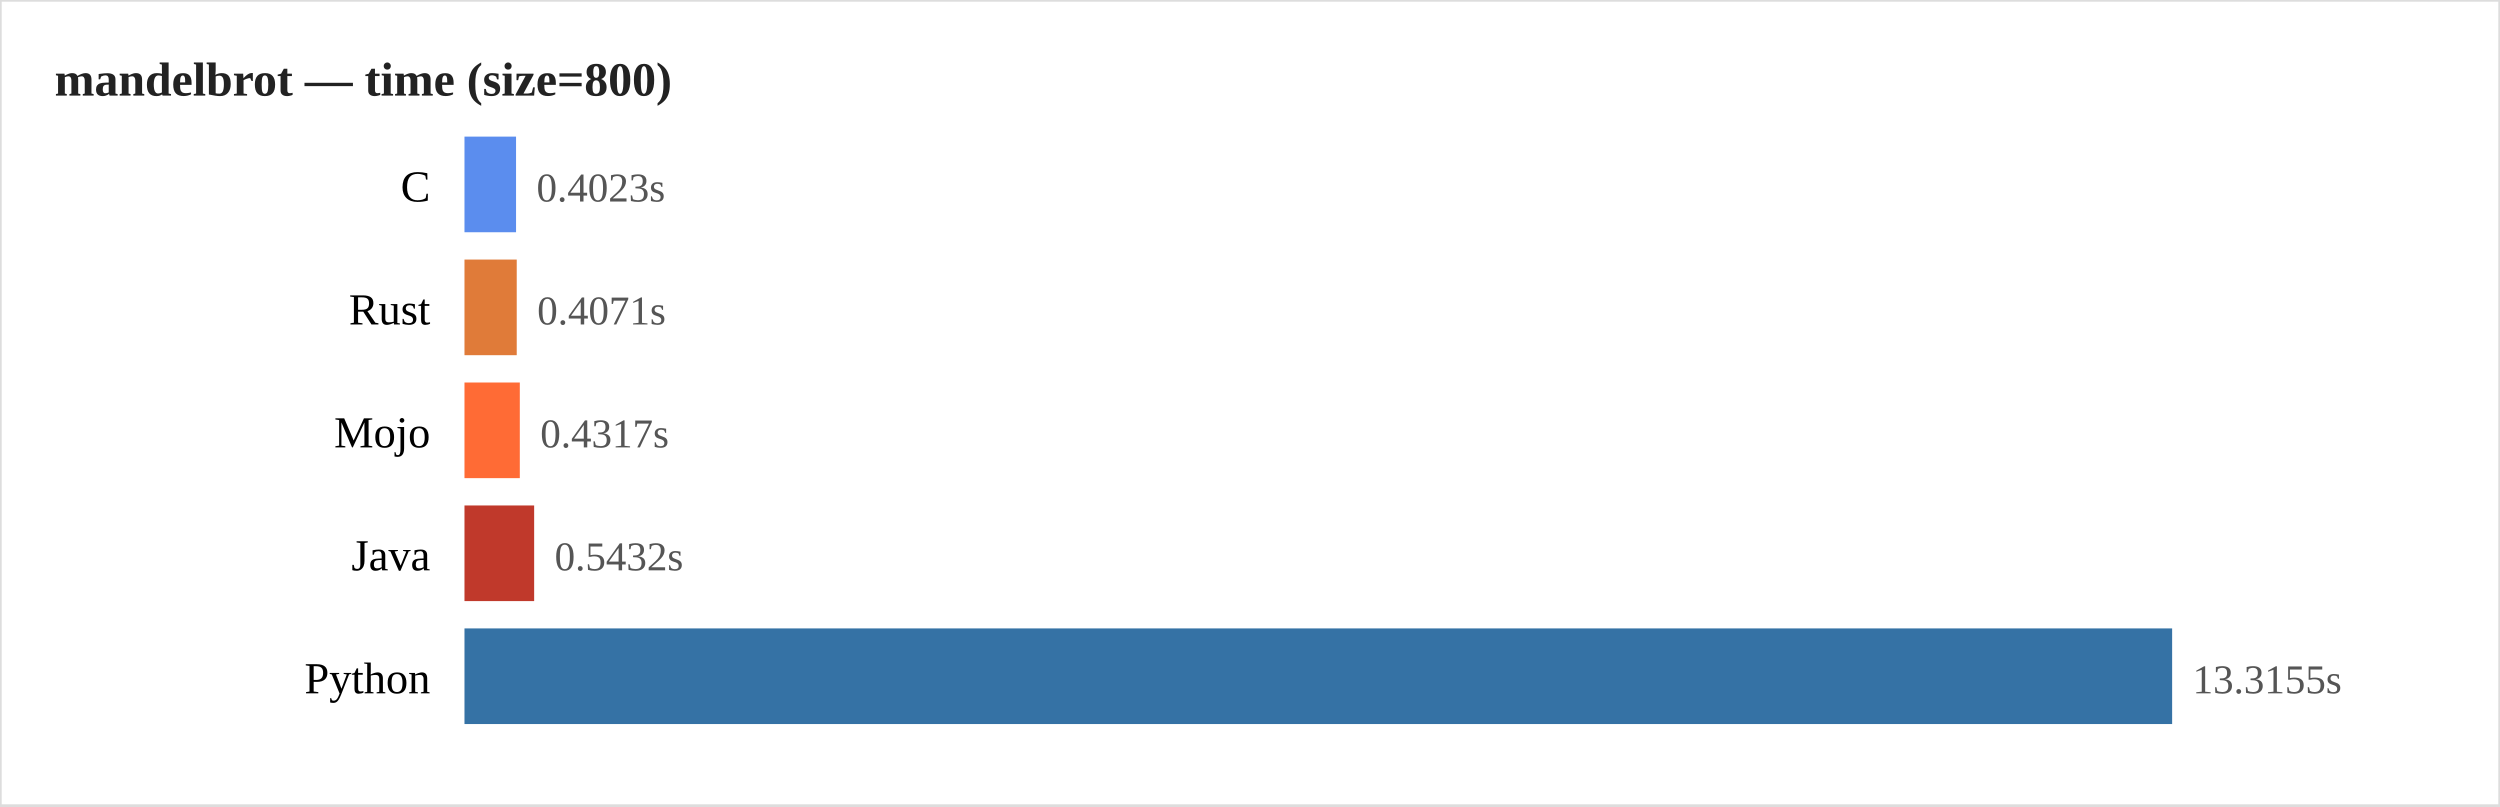
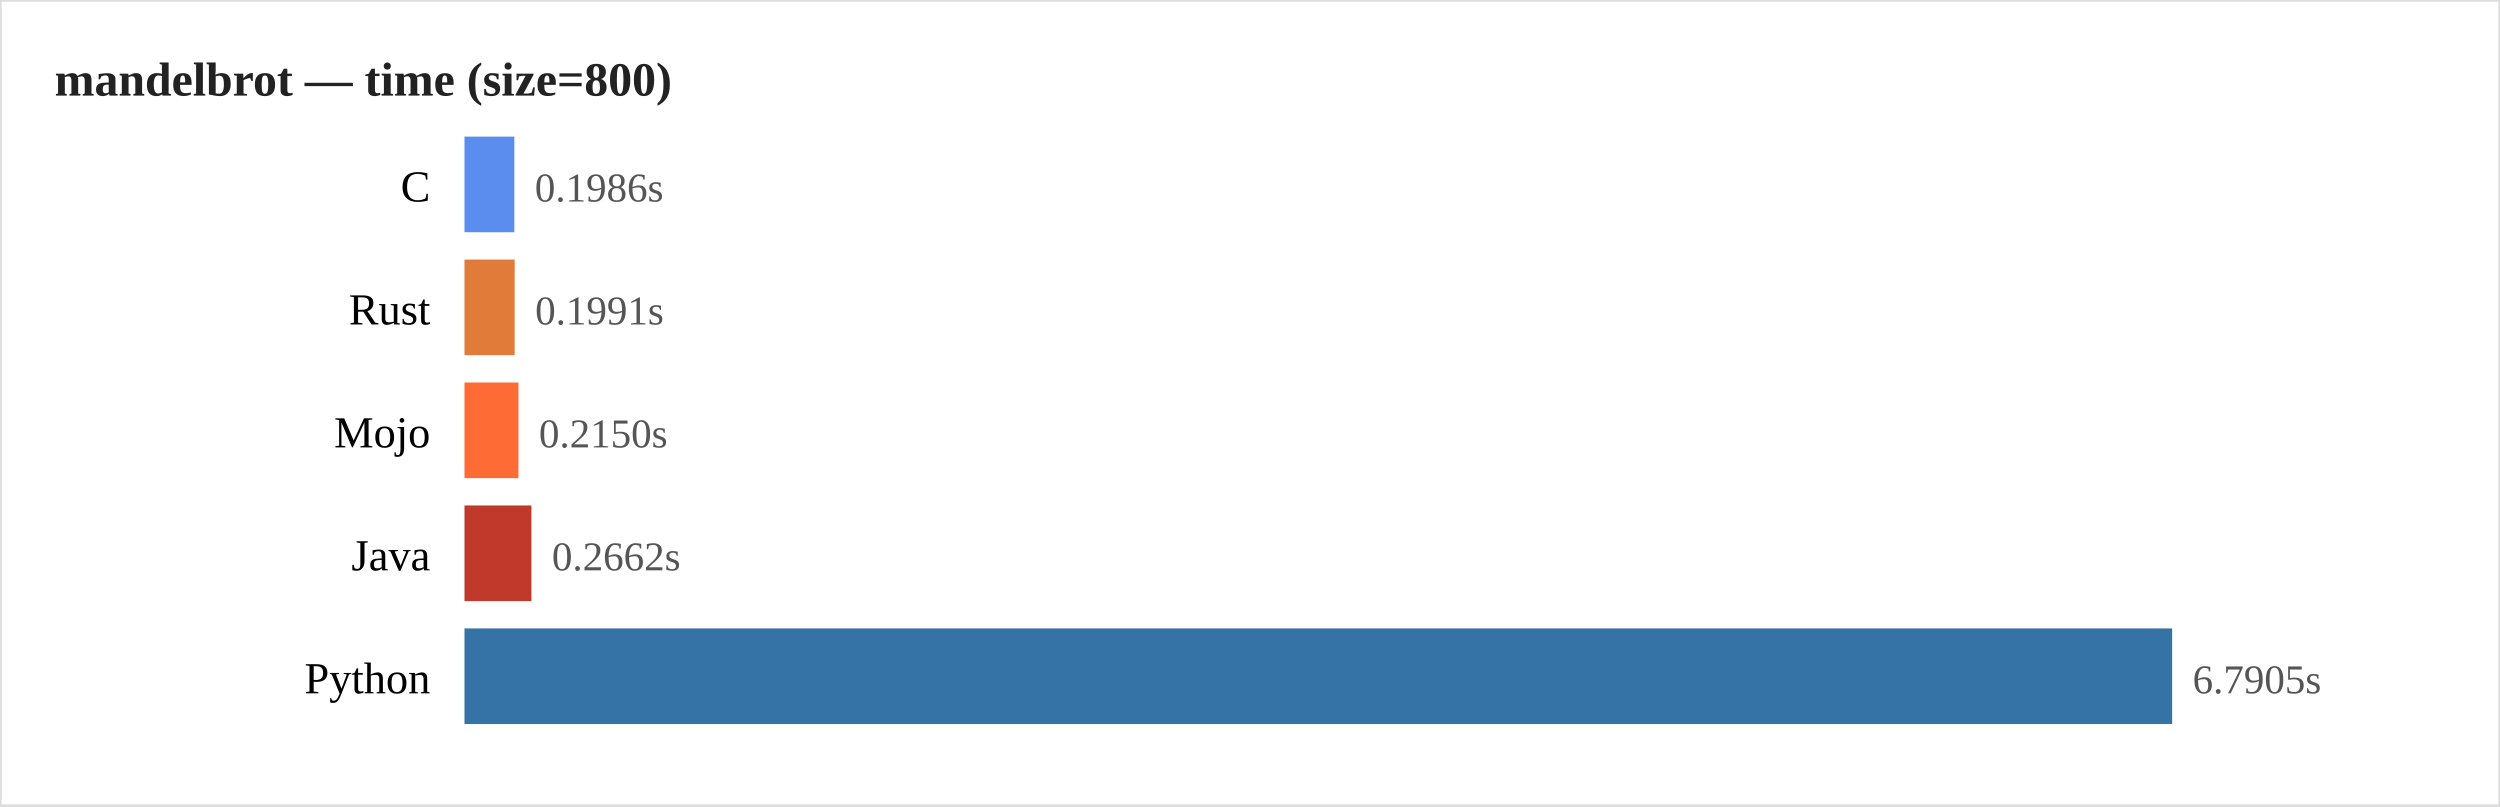
<svg xmlns="http://www.w3.org/2000/svg" width="732" height="236">
  <rect width="100%" height="100%" fill="white" stroke="#ddd" />
  <text x="16" y="28" font-size="14" font-weight="bold" fill="#222">mandelbrot — time (size=800)</text>
-   <rect x="136" y="40" width="15.1" height="28" fill="#5b8dee" />
+   <rect x="136" y="40" width="14.6" height="28" fill="#5b8dee" />
  <text x="126" y="59.0" text-anchor="end" font-size="13">C</text>
-   <text x="157.1" y="59.0" font-size="12" fill="#555">0.4023s</text>
-   <rect x="136" y="76" width="15.3" height="28" fill="#e07b39" />
+   <text x="156.6" y="59.0" font-size="12" fill="#555">0.1986s</text>
+   <rect x="136" y="76" width="14.7" height="28" fill="#e07b39" />
  <text x="126" y="95.0" text-anchor="end" font-size="13">Rust</text>
-   <text x="157.3" y="95.0" font-size="12" fill="#555">0.4071s</text>
-   <rect x="136" y="112" width="16.2" height="28" fill="#ff6b35" />
+   <text x="156.7" y="95.0" font-size="12" fill="#555">0.1991s</text>
+   <rect x="136" y="112" width="15.8" height="28" fill="#ff6b35" />
  <text x="126" y="131.0" text-anchor="end" font-size="13">Mojo</text>
-   <text x="158.2" y="131.0" font-size="12" fill="#555">0.4317s</text>
-   <rect x="136" y="148" width="20.4" height="28" fill="#c0392b" />
+   <text x="157.8" y="131.0" font-size="12" fill="#555">0.2150s</text>
+   <rect x="136" y="148" width="19.6" height="28" fill="#c0392b" />
  <text x="126" y="167.0" text-anchor="end" font-size="13">Java</text>
-   <text x="162.4" y="167.0" font-size="12" fill="#555">0.5432s</text>
+   <text x="161.6" y="167.0" font-size="12" fill="#555">0.2662s</text>
  <rect x="136" y="184" width="500.0" height="28" fill="#3572A5" />
  <text x="126" y="203.0" text-anchor="end" font-size="13">Python</text>
-   <text x="642.0" y="203.0" font-size="12" fill="#555">13.3155s</text>
+   <text x="642.0" y="203.0" font-size="12" fill="#555">6.7905s</text>
</svg>
